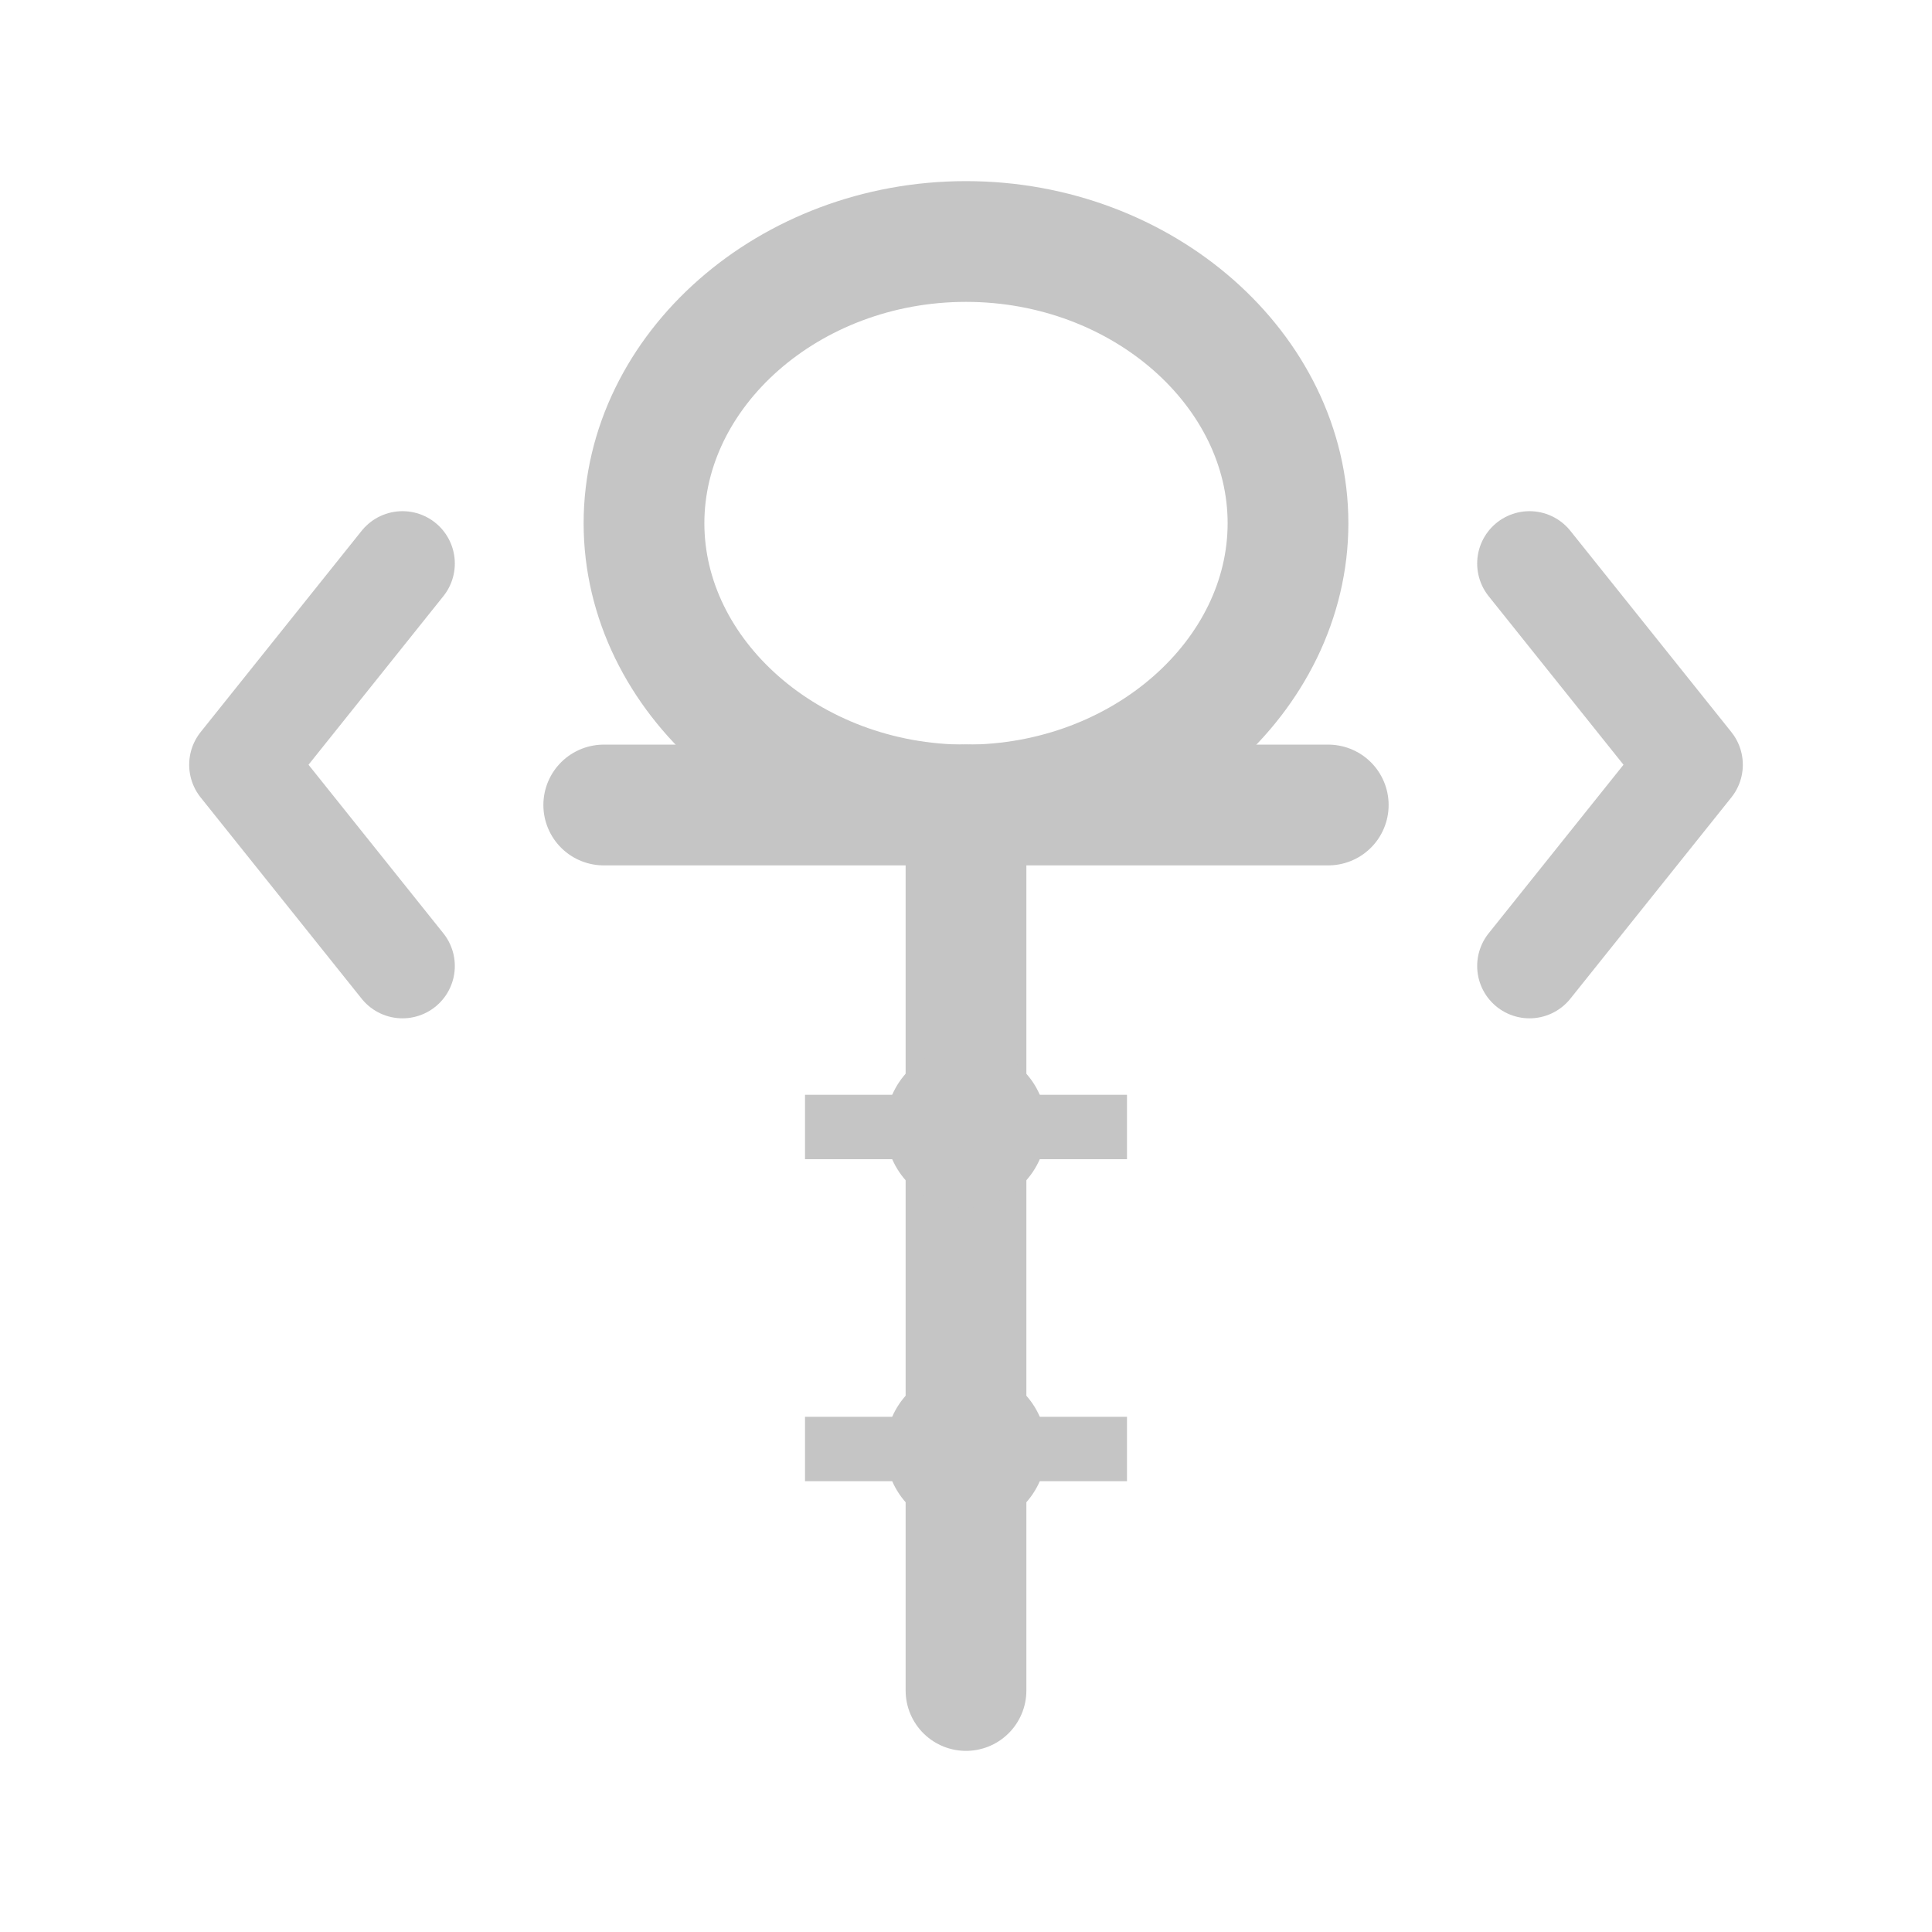
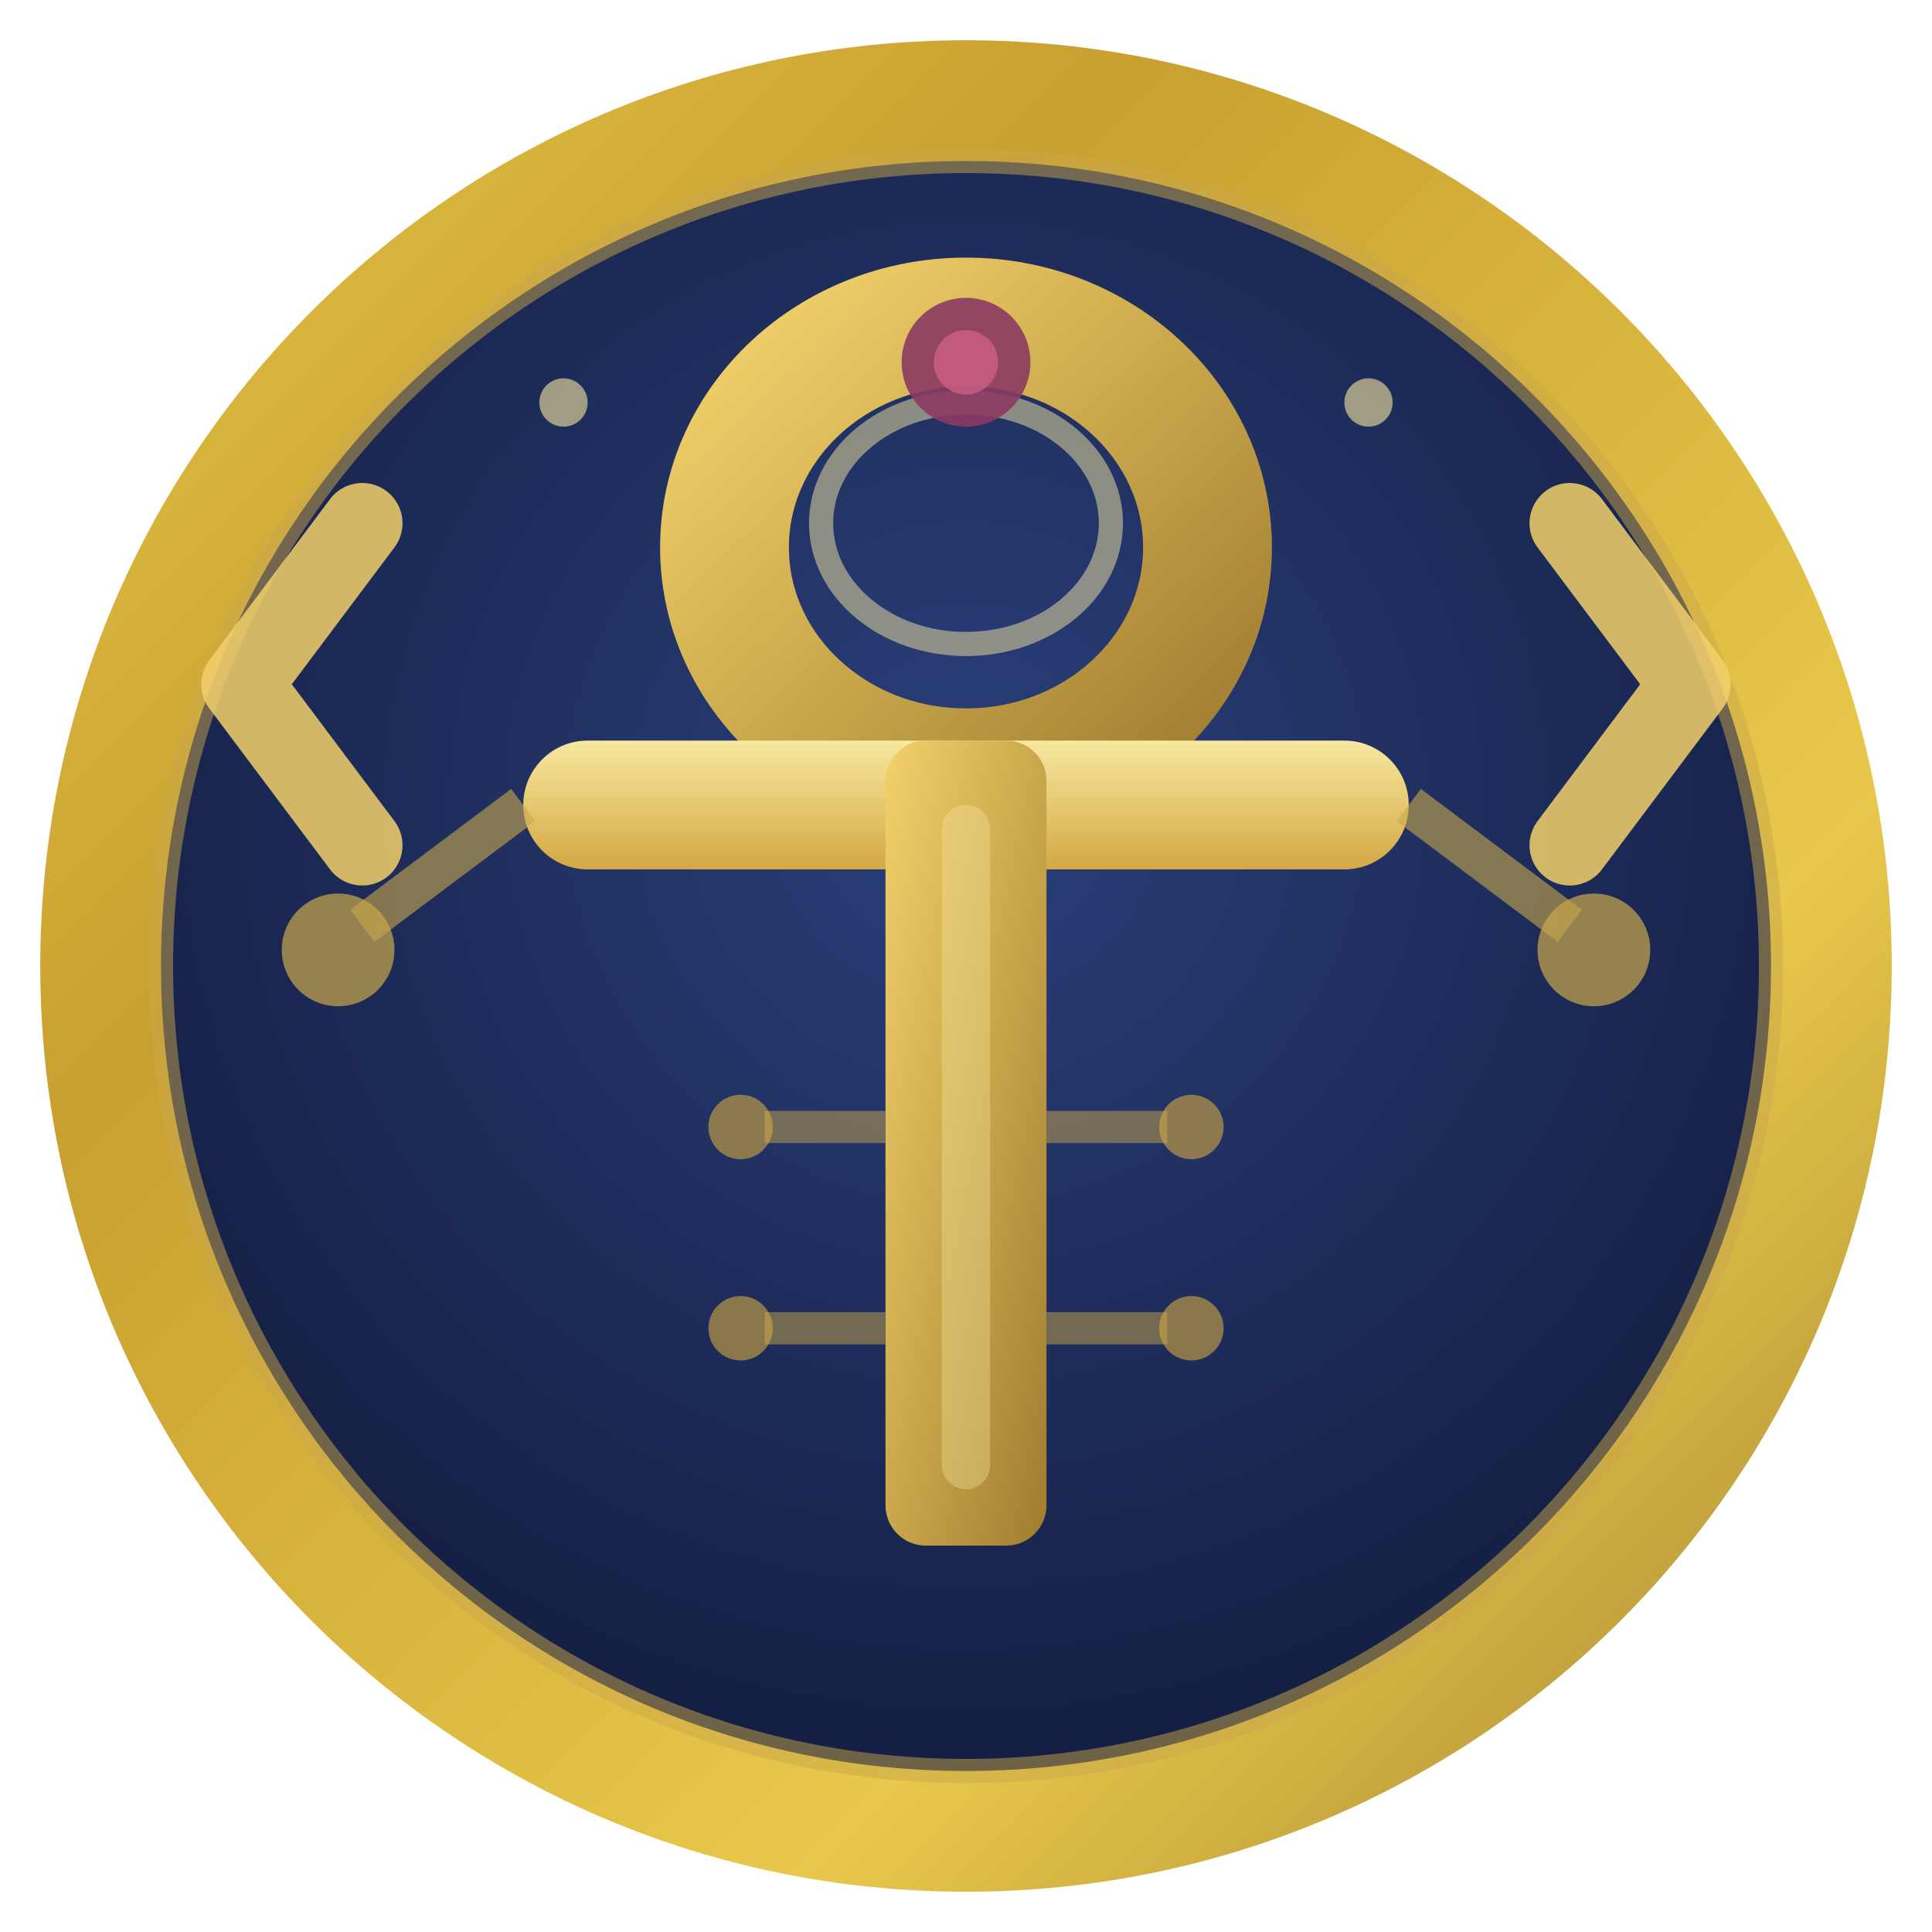
<svg xmlns="http://www.w3.org/2000/svg" width="24" height="24" viewBox="0 0 24 24" fill="none">
-   <path d="M12 3C9.8 3 8 4.6 8 6.5C8 8.4 9.8 10 12 10C14.2 10 16 8.4 16 6.5C16 4.6 14.2 3 12 3Z" stroke="#C5C5C5" stroke-width="1.5" fill="none" />
-   <line x1="7.5" y1="10" x2="16.5" y2="10" stroke="#C5C5C5" stroke-width="1.5" stroke-linecap="round" />
-   <line x1="12" y1="10" x2="12" y2="21" stroke="#C5C5C5" stroke-width="1.5" stroke-linecap="round" />
-   <path d="M5 7L3 9.5L5 12" stroke="#C5C5C5" stroke-width="1.3" stroke-linecap="round" stroke-linejoin="round" />
-   <path d="M19 7L21 9.5L19 12" stroke="#C5C5C5" stroke-width="1.3" stroke-linecap="round" stroke-linejoin="round" />
-   <circle cx="12" cy="14" r="1" fill="#C5C5C5" />
-   <circle cx="12" cy="18" r="1" fill="#C5C5C5" />
-   <line x1="10" y1="14" x2="12" y2="14" stroke="#C5C5C5" stroke-width="0.8" />
-   <line x1="12" y1="14" x2="14" y2="14" stroke="#C5C5C5" stroke-width="0.8" />
-   <line x1="10" y1="18" x2="12" y2="18" stroke="#C5C5C5" stroke-width="0.8" />
-   <line x1="12" y1="18" x2="14" y2="18" stroke="#C5C5C5" stroke-width="0.8" />
+   <defs>
+     <linearGradient id="goldGrad" x1="0" y1="0" x2="1" y2="1">
+       <stop offset="0%" stop-color="#F2D06B" />
+       <stop offset="50%" stop-color="#C9A84C" />
+       <stop offset="100%" stop-color="#A07C30" />
+     </linearGradient>
+     <linearGradient id="goldLight" x1="0" y1="0" x2="0" y2="1">
+       <stop offset="0%" stop-color="#F7E8A0" />
+       <stop offset="100%" stop-color="#D4A843" />
+     </linearGradient>
+     <radialGradient id="blueBg" cx="0.5" cy="0.4" r="0.6">
+       <stop offset="0%" stop-color="#2A3F7A" />
+       <stop offset="100%" stop-color="#141E42" />
+     </radialGradient>
+     <linearGradient id="rimGrad" x1="0" y1="0" x2="1" y2="1">
+       <stop offset="0%" stop-color="#E8C84A" />
+       <stop offset="30%" stop-color="#C9A030" />
+       <stop offset="70%" stop-color="#E8C84A" />
+       <stop offset="100%" stop-color="#A08030" />
+     </linearGradient>
+   </defs>
+   <circle cx="12" cy="12" r="11.5" fill="url(#rimGrad)" />
+   <circle cx="12" cy="12" r="10" fill="url(#blueBg)" />
+   <circle cx="12" cy="12" r="10" fill="none" stroke="#C9A84C" stroke-width="0.3" opacity="0.5" />
+   <ellipse cx="12" cy="6.8" rx="3" ry="2.8" fill="none" stroke="url(#goldGrad)" stroke-width="1.6" />
+   <ellipse cx="12" cy="6.5" rx="1.8" ry="1.5" fill="none" stroke="#F7E8A0" stroke-width="0.3" opacity="0.5" />
+   <rect x="6.5" y="9.2" width="11" height="1.6" rx="0.8" fill="url(#goldLight)" />
+   <rect x="11" y="9.2" width="2" height="10" rx="0.5" fill="url(#goldGrad)" />
+   <rect x="11.7" y="10" width="0.6" height="8.5" rx="0.3" fill="#F7E8A0" opacity="0.35" />
+   <path d="M4.5 6.5L3 8.5L4.5 10.5" stroke="#F2D06B" stroke-width="1" stroke-linecap="round" stroke-linejoin="round" opacity="0.85" />
+   <path d="M19.5 6.5L21 8.5L19.5 10.5" stroke="#F2D06B" stroke-width="1" stroke-linecap="round" stroke-linejoin="round" opacity="0.85" />
+   <line x1="6.5" y1="10" x2="4.5" y2="11.5" stroke="#C9A84C" stroke-width="0.5" opacity="0.6" />
+   <line x1="17.5" y1="10" x2="19.5" y2="11.5" stroke="#C9A84C" stroke-width="0.5" opacity="0.6" />
+   <circle cx="4.2" cy="11.8" r="0.7" fill="#C9A84C" opacity="0.7" />
+   <circle cx="19.8" cy="11.8" r="0.7" fill="#C9A84C" opacity="0.7" />
+   <line x1="9.5" y1="14" x2="11" y2="14" stroke="#C9A84C" stroke-width="0.4" opacity="0.5" />
+   <line x1="13" y1="14" x2="14.5" y2="14" stroke="#C9A84C" stroke-width="0.4" opacity="0.5" />
+   <line x1="9.5" y1="16.5" x2="11" y2="16.5" stroke="#C9A84C" stroke-width="0.4" opacity="0.5" />
+   <line x1="13" y1="16.5" x2="14.5" y2="16.5" stroke="#C9A84C" stroke-width="0.4" opacity="0.5" />
+   <circle cx="9.2" cy="14" r="0.4" fill="#D4A843" opacity="0.6" />
+   <circle cx="14.8" cy="14" r="0.4" fill="#D4A843" opacity="0.6" />
+   <circle cx="9.2" cy="16.5" r="0.4" fill="#D4A843" opacity="0.6" />
+   <circle cx="14.8" cy="16.5" r="0.4" fill="#D4A843" opacity="0.6" />
+   <circle cx="12" cy="4.5" r="0.8" fill="#8B3A62" opacity="0.9" />
+   <circle cx="12" cy="4.5" r="0.4" fill="#D4628A" opacity="0.7" />
+   <circle cx="7" cy="5" r="0.3" fill="#F7E8A0" opacity="0.6" />
+   <circle cx="17" cy="5" r="0.3" fill="#F7E8A0" opacity="0.6" />
</svg>
